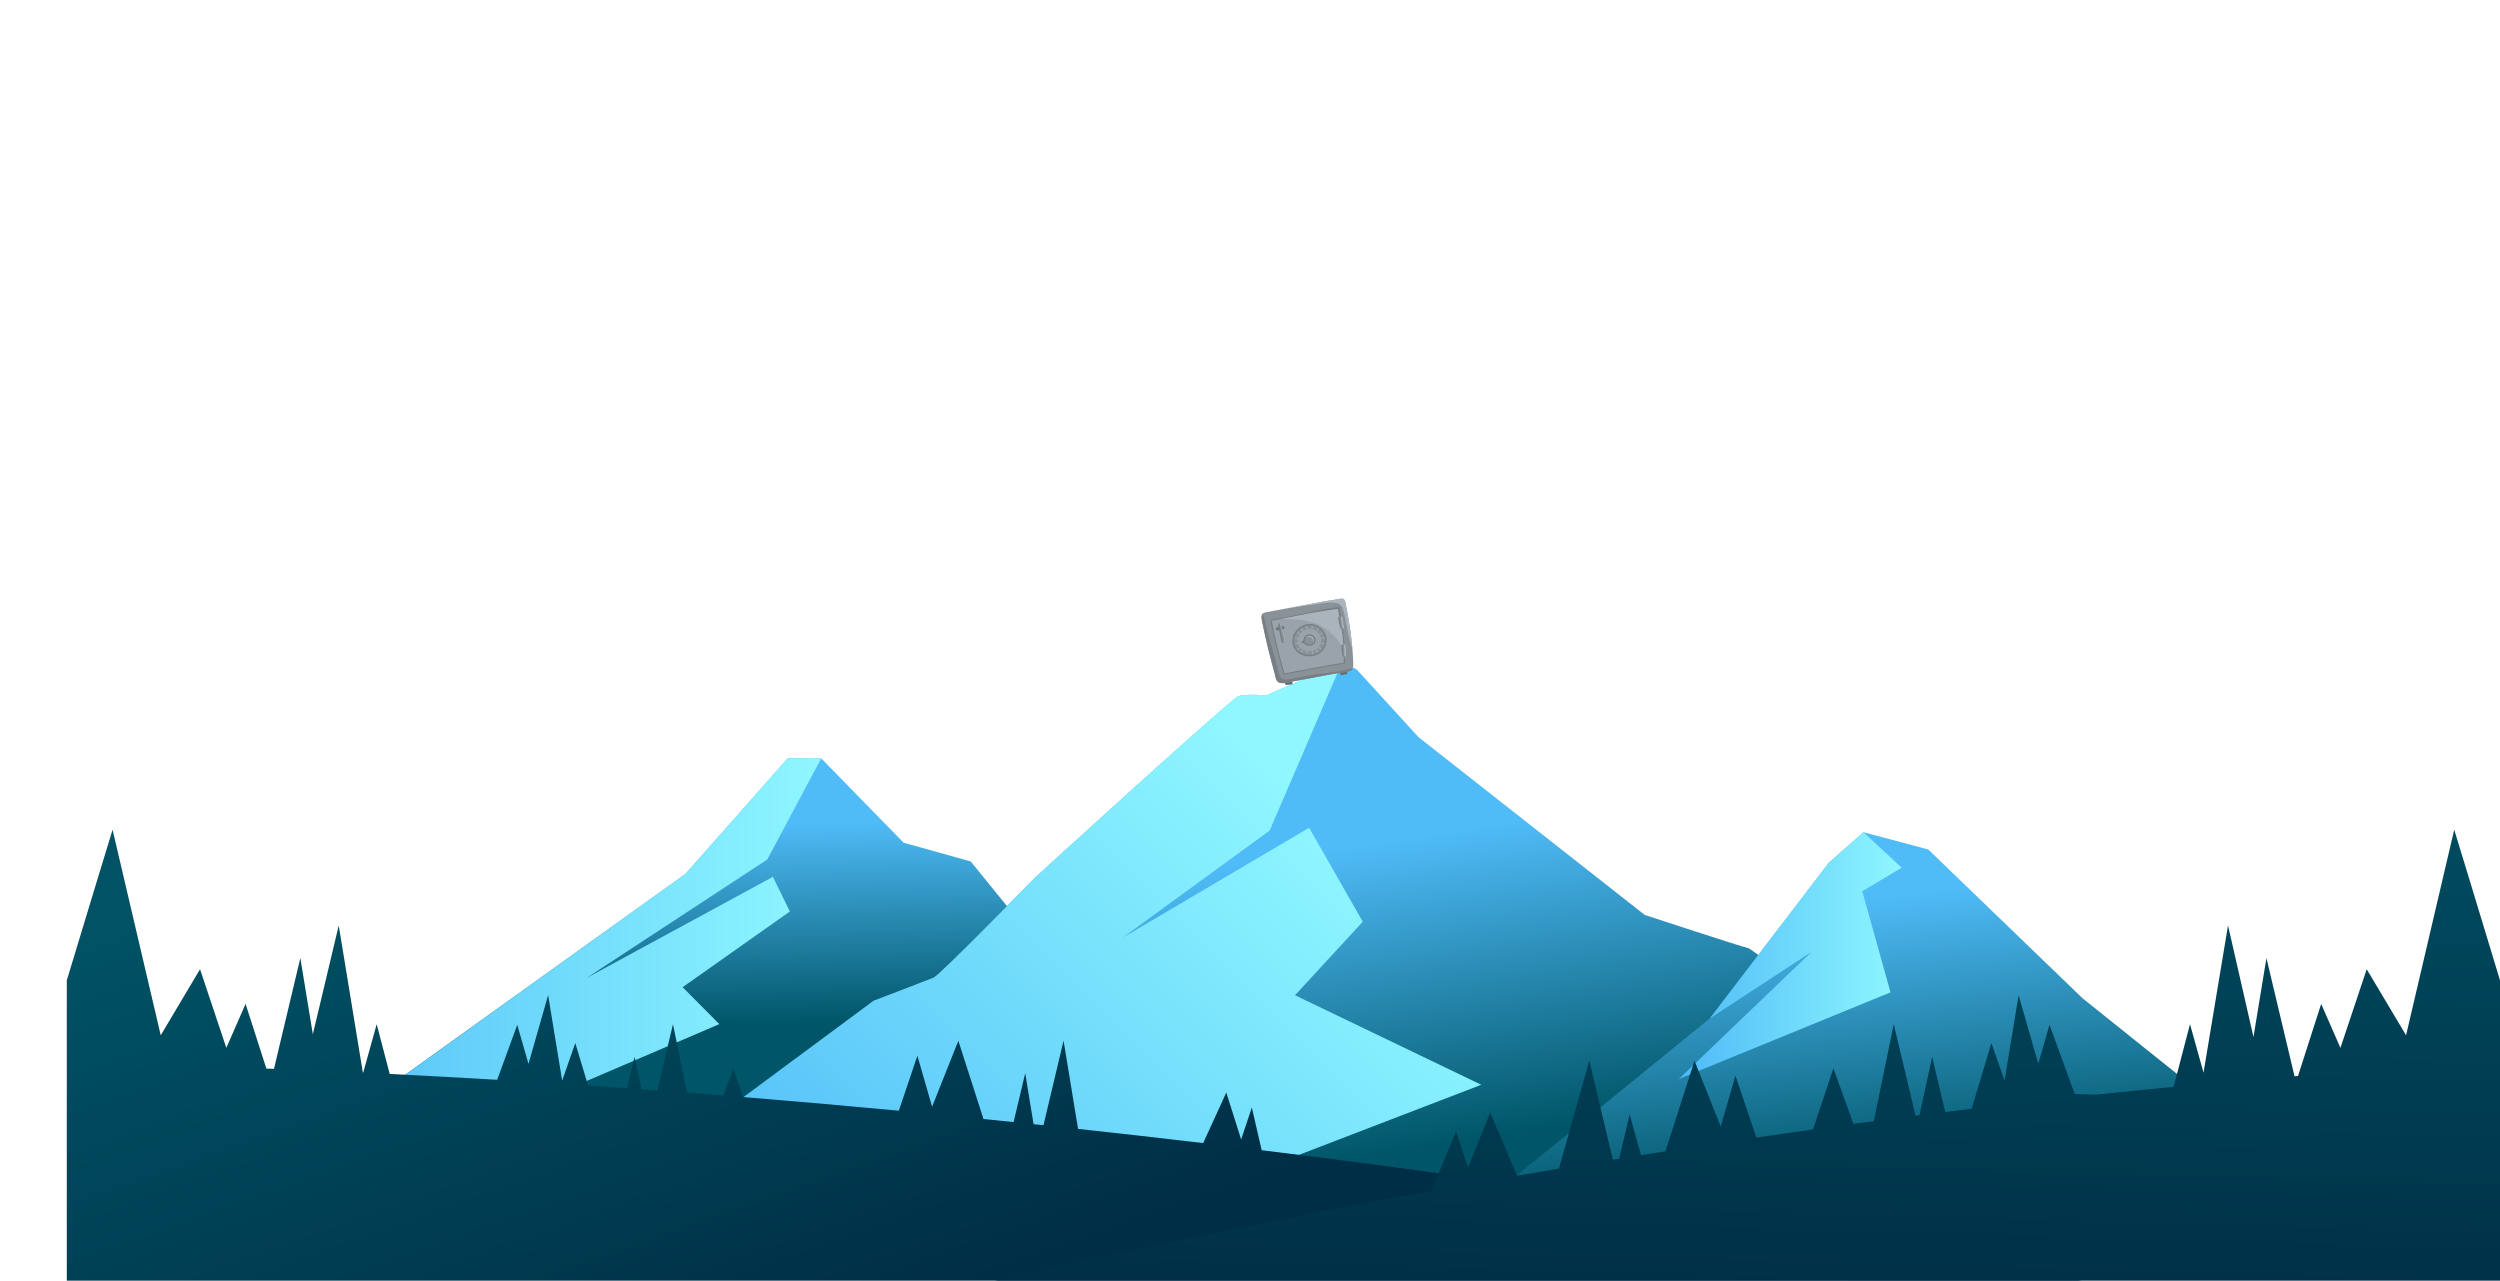
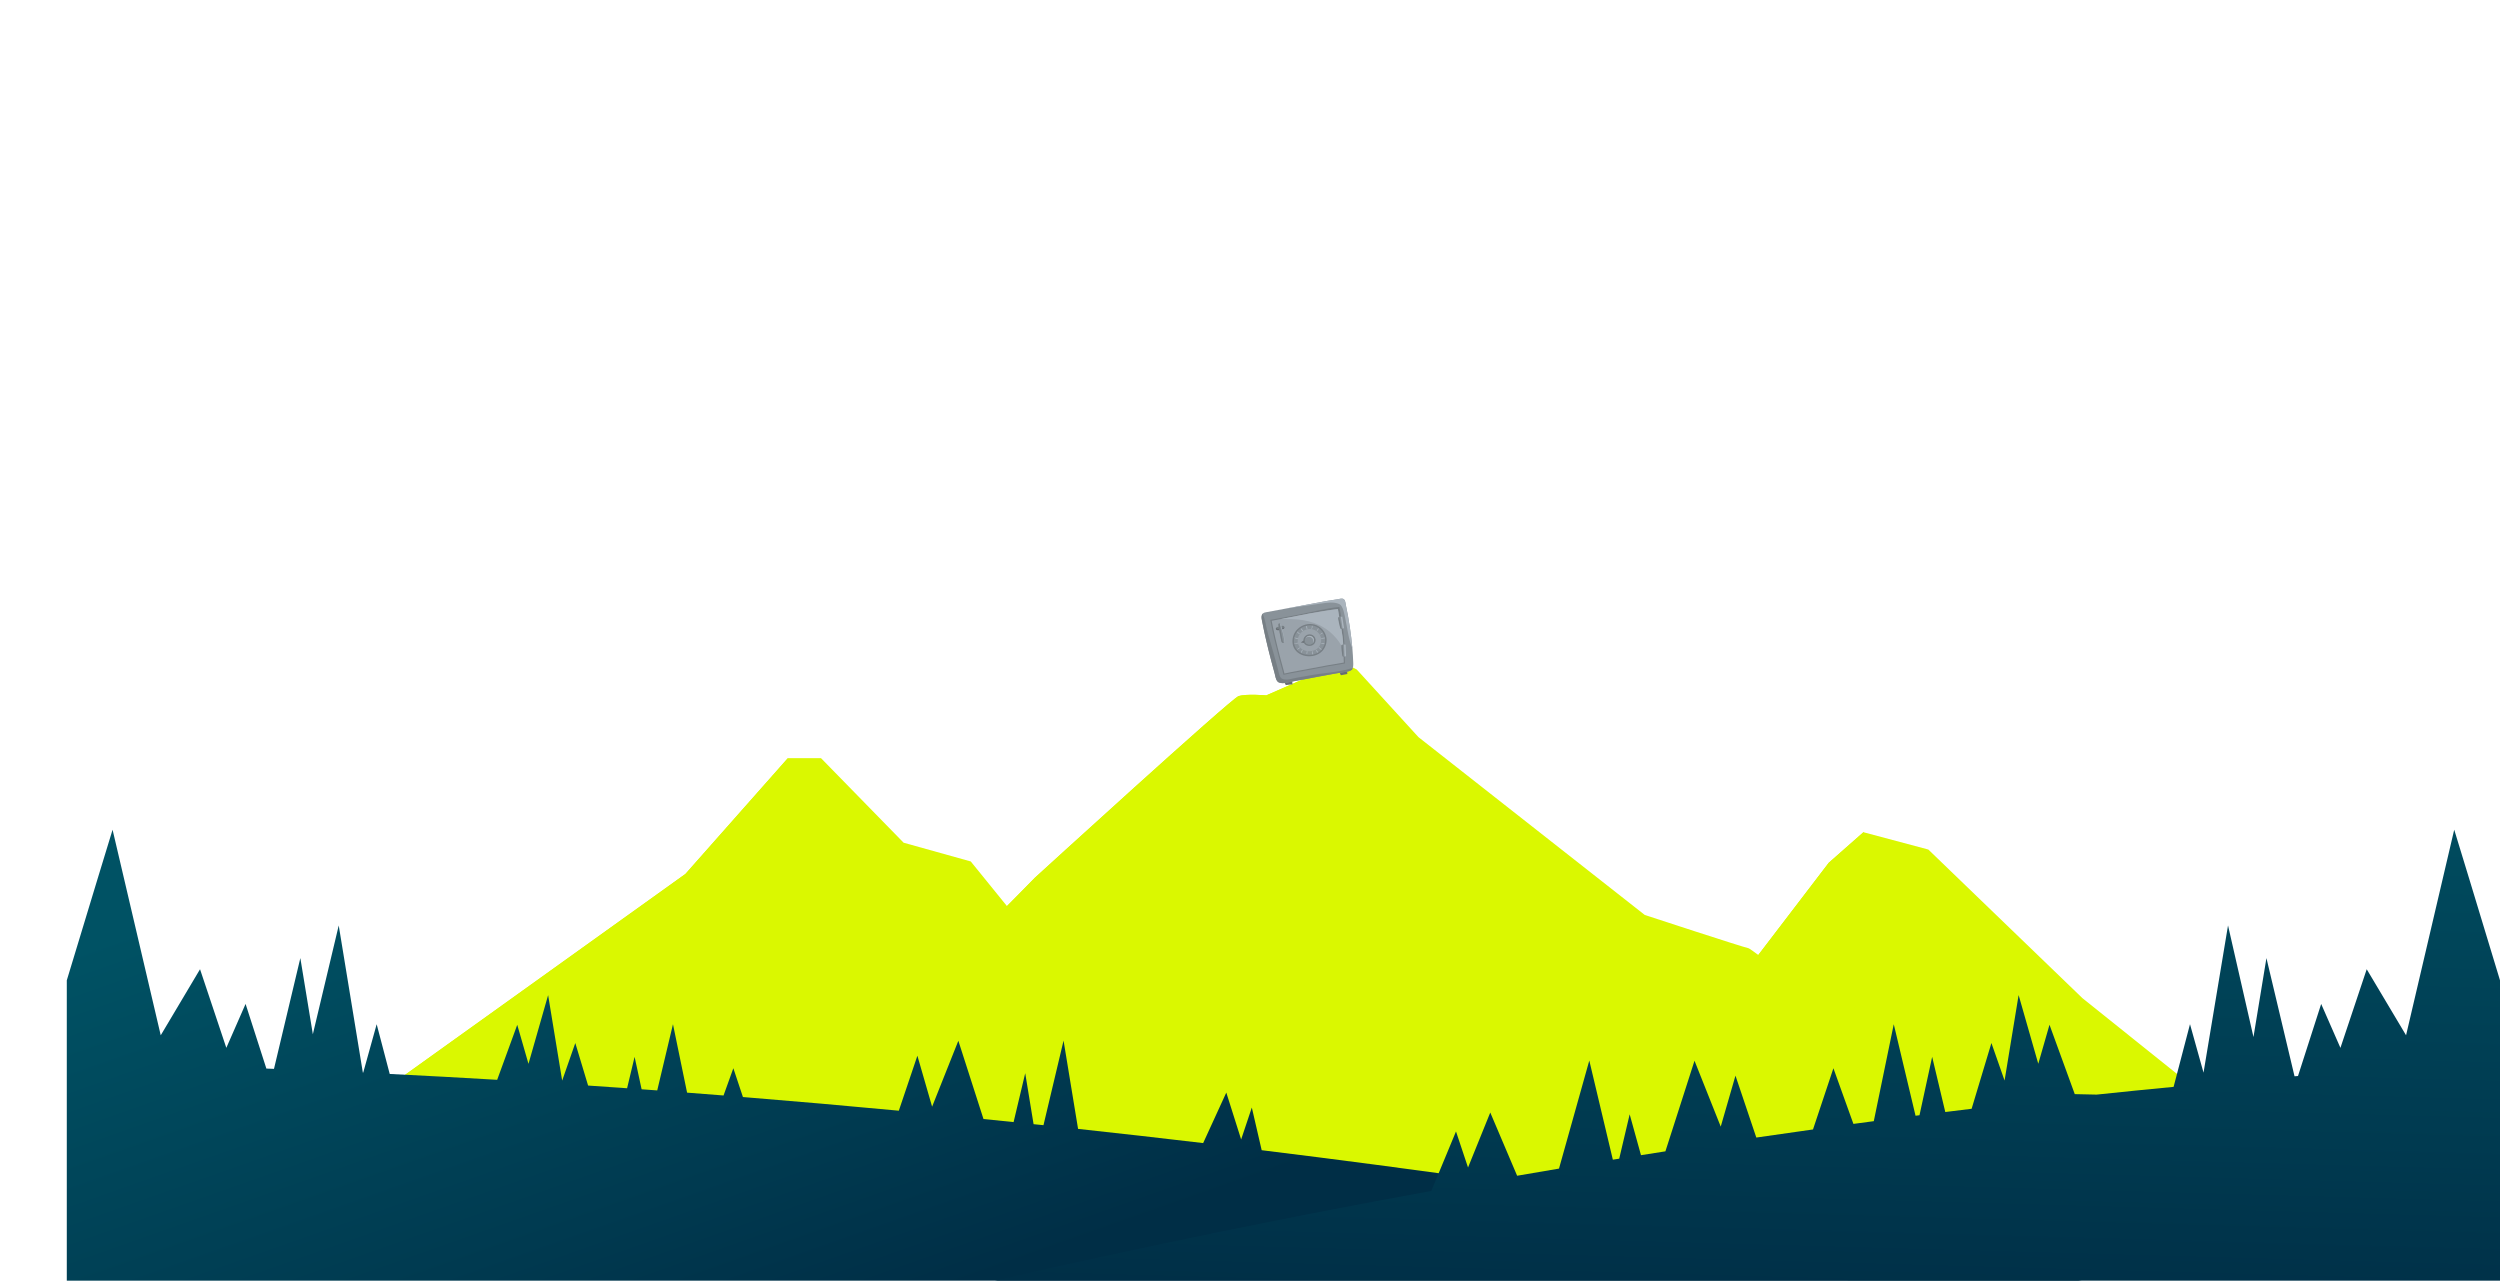
<svg xmlns="http://www.w3.org/2000/svg" xmlns:xlink="http://www.w3.org/1999/xlink" width="2491.67" height="1276.37" viewBox="0 0 2491.67 1276.37">
  <defs>
    <style>
      .cls-1 {
-         fill: url(#linear-gradient);
+         fill: #DAF800;
      }

      .cls-2 {
-         fill: url(#linear-gradient-2);
+         fill: #DAF800;
      }

      .cls-3 {
-         fill: url(#linear-gradient-3);
+         fill: #DAF800;
      }

      .cls-4 {
-         fill: url(#linear-gradient-4);
+         fill: #DAF800;
      }

      .cls-5 {
-         fill: url(#linear-gradient-5);
+         fill: #DAF800;
      }

      .cls-6 {
-         fill: url(#linear-gradient-6);
+         fill:#DAF800;
      }

      .cls-7 {
        fill: url(#linear-gradient-7);
      }

      .cls-8 {
        fill: url(#linear-gradient-8);
      }

      .cls-9 {
        fill: none;
      }

      .cls-10 {
        fill: #676d73;
      }

      .cls-11 {
        fill: #899299;
      }

      .cls-12 {
        fill: #777f85;
      }

      .cls-13 {
        fill: #9aa3ab;
      }

      .cls-14 {
        fill: #aab4bd;
      }
    </style>
    <linearGradient id="linear-gradient" x1="1281.15" y1="845.48" x2="1330.86" y2="1157.28" gradientUnits="userSpaceOnUse">
      <stop offset="0.03" stop-color="#4fbbf7" />
      <stop offset="1" stop-color="#005668" />
    </linearGradient>
    <linearGradient id="linear-gradient-2" x1="733.14" y1="816.66" x2="737.48" y2="1020.26" xlink:href="#linear-gradient" />
    <linearGradient id="linear-gradient-3" x1="1872" y1="885.85" x2="1902.61" y2="1165.7" xlink:href="#linear-gradient" />
    <linearGradient id="linear-gradient-4" x1="815.81" y1="1365.49" x2="1341.64" y2="839.65" gradientUnits="userSpaceOnUse">
      <stop offset="0.03" stop-color="#4fbbf7" />
      <stop offset="1" stop-color="#8ff7ff" />
    </linearGradient>
    <linearGradient id="linear-gradient-5" x1="255.62" y1="966.61" x2="818.49" y2="966.61" xlink:href="#linear-gradient-4" />
    <linearGradient id="linear-gradient-6" x1="1673.24" y1="952.43" x2="1895.37" y2="952.43" xlink:href="#linear-gradient-4" />
    <linearGradient id="linear-gradient-7" x1="1059.66" y1="1245.44" x2="856.36" y2="669.86" gradientUnits="userSpaceOnUse">
      <stop offset="0" stop-color="#002e46" />
      <stop offset="0.3" stop-color="#003a50" />
      <stop offset="1" stop-color="#005264" />
    </linearGradient>
    <linearGradient id="linear-gradient-8" x1="1740.57" y1="1311.15" x2="1758.15" y2="678.18" xlink:href="#linear-gradient-7" />
  </defs>
  <g id="Layer_1" data-name="Layer 1">
    <g>
      <path class="cls-1" d="M1262.09,693.07l75.69-33.2,14.42,7.38,61.55,67.44L1639.3,911.92s97.17,31.88,103.4,33.15,297.73,232.3,297.73,232.3H627.7l242.91-180s53.57-20.4,59.8-23,100.9-99.46,100.9-99.46,195.58-178.5,203-181.05S1262.09,693.07,1262.09,693.07Z" />
      <polygon class="cls-2" points="255.62 1177.37 683.16 871.01 785.04 755.85 818.49 755.85 900.61 839.9 967.51 858.58 1226.02 1177.37 255.62 1177.37" />
      <polygon class="cls-3" points="1504.48 1177.37 1704.18 1014.96 1822.68 859.88 1857.22 829.45 1921.91 846.72 2075.47 994.81 2303.3 1177.37 1504.48 1177.37" />
      <path class="cls-4" d="M1290.71,991.93l67.51-73.31L1304.77,825l-185.64,109.4L1265.4,827.83l72.38-168-75.69,33.2s-20.25-1.73-27.73.82-203,181.05-203,181.05-94.67,96.91-100.9,99.46-59.8,23-59.8,23l-242.91,180H1226l250.33-96.2Z" />
      <polygon class="cls-5" points="818.49 755.85 764.73 856.62 584.71 974.65 770.35 873.89 787.23 908.44 680.35 983.89 716.91 1020.72 351.25 1177.37 255.62 1177.37 683.16 871.01 785.04 755.85 818.49 755.85" />
      <polygon class="cls-6" points="1857.22 829.45 1822.68 859.88 1704.18 1014.96 1805.44 948.74 1673.24 1075.42 1884.2 989.05 1856.07 888.28 1895.37 864.8 1857.22 829.45" />
    </g>
    <path class="cls-7" d="M2074.64,1276.37c-233.58-47.25-515.25-92.89-817.17-130l-9.82-42.51L1237,1135.67l-14.79-46.74-23.06,50.34q-61.86-7.33-124.67-14.14l-14.46-88L1040,1121.43l-9.86-1-8.34-50.81-11.59,48.73q-15-1.54-30-3.06l-25.06-78L929,1103l-14.67-50.79L895.82,1107q-77.36-7.29-155.36-13.62l-9.56-28.7-9.77,27.15q-18.17-1.44-36.34-2.83l-14.06-68.21-15.69,66-15.56-1.14-7-32.32L625,1084.63q-19.44-1.38-38.86-2.7l-12.76-42.38L560.3,1077l-14-85.2-19.58,68.48-11.2-38.89-20,54.82q-53.62-3.2-107.1-5.83l-13-49.57L362,1069.06l-.35,0L337.6,922.37,311.81,1030.8l-12.47-75.93L273.07,1065.3l-7.59-.29-20.72-64.44-19.19,43.79L199.37,966l-39.17,65.85-48-204.89s-25,81.74-45.63,150.13v299.3" />
    <path class="cls-8" d="M2491.67,1276.37V977.07c-20.6-68.39-45.63-150.13-45.63-150.13l-48,204.89L2358.83,966l-26.2,78.38-19.19-43.79-23.1,71.84-3.46.27-28-117.81-12.92,78.68L2220.6,922.37l-24.42,146.71-13.48-48.32-16.34,62.47q-37.07,3.54-76.72,7.73l-21.79-.48-25.18-69.14-11.19,38.89-19.59-68.48-14,85.2-13.11-37.4-19.73,65.53q-13,1.58-26.25,3.23l-13.08-55-12.62,58.2-3.94.51-21.7-91.22-19.91,96.63q-10.1,1.33-20.31,2.72l-19.94-55.46-20.34,61q-27.85,3.88-56.5,8.07l-20.77-61.71L1715,1122.87l-26.14-65.67-29,90.29q-12.12,1.89-24.34,3.84l-11.28-40.74-10.42,44.22-6.35,1L1584,1057,1553.8,1164.7q-20.7,3.48-41.73,7.12l-26.77-63-22.16,54.79-12-35.93-24.58,59.3c-136.29,24.8-281.74,54.29-435.15,89.38" />
    <path class="cls-9" d="M2398.07,0l80.06,1250.74" />
    <path class="cls-9" d="M80.07,1250.74,0,0" />
  </g>
  <g id="Layer_2" data-name="Layer 2">
    <path class="cls-10" d="M1288.28,682.06a16.74,16.74,0,0,1-.25-5.82c0,.15-7,.61-7.74,2.19a1.34,1.34,0,0,0-.14.47c-.14,1.17.85,2.75,1.3,3.86" />
    <path class="cls-10" d="M1342.88,671.76a16.74,16.74,0,0,1-.12-5.82c0,.14-7,.43-7.79,2a1.84,1.84,0,0,0-.15.47c-.17,1.16.79,2.77,1.2,3.89a1.29,1.29,0,0,0,.46.69" />
    <path class="cls-11" d="M1347.88,646.36q.6,7.18.86,14.42c.18,5.23-.68,7.75-6.13,8.57-18.09,2.73-36,6.62-54,9.75-4.44.78-9.32,2.78-13.8,1.14a3.91,3.91,0,0,1-1.49-1c-1.94-2.07-2.29-5.76-3-8.38q-1.65-6-3.23-11.93c-3.61-13.68-6.88-27.41-9.47-41.32-.4-2.15-.65-4.73,1-6.18a6.53,6.53,0,0,1,3.21-1.23l20.61-3.82,19.58-3.63c6.86-1.27,13.7-2.63,20.58-3.82q5.28-.92,10.57-1.66c1.75-.23,4.11-1.17,5.8-.26,1.86,1,2,3.89,2.34,5.76A361.62,361.62,0,0,1,1347.88,646.36Z" />
    <path class="cls-12" d="M1346.13,666.3c-1.49.31-3.15.94-4.33,1.19q-3.73.79-7.5,1.46c-5,.89-10.06,1.61-15.12,2.15-9.14,1-18.08,2.86-27.13,4.44-4.44.77-9.32,2.78-13.8,1.13a3.88,3.88,0,0,1-1.49-1c-1.94-2.08-2.29-5.76-3-8.38q-1.65-6-3.23-11.93c-2.44-9.25-5.48-18.32-7.73-27.61-1.35-5.56-1.94-10.78-4.34-16-2,2.7-.79,6.13-.21,9.13q1.26,6.46,2.69,12.88c1.88,8.45,4,16.85,6.17,25.21q1.58,6,3.23,11.93c.73,2.62,1.08,6.31,3,8.38a3.91,3.91,0,0,0,1.49,1c4.48,1.64,9.36-.36,13.8-1.14,18-3.13,35.89-7,54-9.75,1.9-.28,4.91-1.1,5.62-3.18A5.74,5.74,0,0,0,1346.13,666.3Z" />
    <path class="cls-12" d="M1278.85,671.12c-.18-.8-.36-1.63-.59-2.48-1.09-3.91-2.17-7.88-3.21-11.82-3.79-14.4-6.59-26.43-8.79-37.87l-.23-1.16,26.39-4.9c14-2.6,28.45-6.53,42.53-8,2.45,13,4.61,25.26,5,38.48v.21c.16,5.46.33,11.11.52,16.68l0,1-1,.16c-10.5,1.63-21,3.64-31.19,5.58l-.27-1.14.22,1.15c-6.9,1.32-14,2.68-21,3.9-1.31.23-2.55.52-3.75.8s-2.21.52-3.18.68l-1.1.18Z" />
    <path class="cls-13" d="M1338.78,643.48l.12,3.66c.13,4.36.26,8.8.41,13.2-10.53,1.63-21.06,3.64-31.26,5.59-6.9,1.32-14,2.69-21,3.9-1.34.24-2.6.53-3.81.82s-2.17.51-3.1.66c0-.16-.07-.31-.1-.45-.18-.81-.37-1.66-.61-2.53-1.09-3.91-2.17-7.89-3.2-11.81-3.77-14.3-6.58-26.4-8.78-37.79l9.88-1.89c18.63-3.64,37.33-7.61,56.12-9.8C1335.23,619.3,1338.41,631.09,1338.78,643.48Z" />
    <path class="cls-12" d="M1279,623.75a1.62,1.62,0,0,1-.21,3.16c-1.49.35-6.22,2.41-7.09.1a1.48,1.48,0,0,1,.46-1.56,4.09,4.09,0,0,1,1.9-.8l3.7-.87A2.1,2.1,0,0,1,1279,623.75Z" />
    <path class="cls-10" d="M1279.23,625.8c-1.5.35-6.22,2.41-7.1.1a1.34,1.34,0,0,1-.07-.39,1.47,1.47,0,0,0-.4,1.5c.87,2.31,5.6.25,7.09-.1a1.68,1.68,0,0,0,1.38-1.6A1.79,1.79,0,0,1,1279.23,625.8Z" />
    <path class="cls-14" d="M1338.78,643.48l.12,3.66a51.19,51.19,0,0,0-24.16-24.23,65,65,0,0,0-22.06-5.55c-3.83-.35-7.67-.39-11.51-.4-1.17,0-2.51,0-3.88-.12,18.63-3.64,37.33-7.61,56.12-9.8C1335.23,619.3,1338.41,631.09,1338.78,643.48Z" />
    <g>
      <path class="cls-11" d="M1339.57,626.1c-.57.09-2.67.88-3.21.56-.88-.5-.78-2.82-.95-3.83-.12-.68-1.75-7.34-1.5-7.45a8.38,8.38,0,0,1,3.92-.72Z" />
      <path class="cls-14" d="M1335.18,614.93a8,8,0,0,1,1.2,0l1.75,11.43c-.26,0-.83.22-1.43.38a17.24,17.24,0,0,0,2.87-.63l-1.74-11.44A8.45,8.45,0,0,0,1335.18,614.93Z" />
      <path class="cls-12" d="M1337.44,626.48c-.88-.51-.78-2.83-1-3.84-.12-.67-1.74-7.33-1.5-7.44a8.18,8.18,0,0,1,1.44-.5,8.06,8.06,0,0,0-2.51.68c-.59.29,1.53,10.75,2.45,11.28a2.68,2.68,0,0,0,1.54-.11A.86.86,0,0,1,1337.44,626.48Z" />
    </g>
    <g>
      <path class="cls-11" d="M1341.56,654.1c-.58,0-2.75.57-3.25.2-.82-.61-.45-2.9-.51-3.92,0-.69-.9-7.49-.64-7.57a8.38,8.38,0,0,1,4-.27Z" />
      <path class="cls-14" d="M1338.47,642.51a8.13,8.13,0,0,1,1.2.12q.21,5.77.43,11.56c-.27,0-.85.13-1.46.22a16.76,16.76,0,0,0,2.92-.31l-.42-11.56A8.54,8.54,0,0,0,1338.47,642.51Z" />
      <path class="cls-12" d="M1339.4,654.23c-.82-.6-.45-2.89-.51-3.92-.05-.68-.9-7.48-.64-7.56a7.48,7.48,0,0,1,1.49-.33,8,8,0,0,0-2.58.39c-.62.22.29,10.86,1.15,11.49a2.81,2.81,0,0,0,1.54.06A.83.83,0,0,1,1339.4,654.23Z" />
    </g>
    <path class="cls-12" d="M1317.63,649.11c-8.09,8.32-25.59,6.19-29-5.93a17,17,0,0,1,4.39-16,17.89,17.89,0,0,1,17.38-4.66A16.66,16.66,0,0,1,1322.08,636,16.24,16.24,0,0,1,1317.63,649.11Z" />
    <path class="cls-11" d="M1316.53,648.14c-7.38,7.58-23.34,5.64-26.44-5.41a15.48,15.48,0,0,1,4-14.63,16.32,16.32,0,0,1,15.85-4.26,15.22,15.22,0,0,1,10.64,12.33A14.82,14.82,0,0,1,1316.53,648.14Z" />
    <path class="cls-13" d="M1313.72,645.65c-5.57,5.72-17.61,4.26-20-4.08a11.69,11.69,0,0,1,3-11,12.28,12.28,0,0,1,12-3.2,11.45,11.45,0,0,1,8,9.29A11.2,11.2,0,0,1,1313.72,645.65Z" />
    <path class="cls-10" d="M1299.56,638.31a12.61,12.61,0,0,1,.62,2.48c-1.24-.17-2.49-.34-3.74-.49Z" />
    <path class="cls-12" d="M1309.58,642c-2.9,3-9.18,2.22-10.39-2.13a6,6,0,0,1,1.57-5.75,6.4,6.4,0,0,1,6.23-1.67,6,6,0,0,1,4.19,4.84A5.83,5.83,0,0,1,1309.58,642Z" />
    <path class="cls-11" d="M1308.42,641c-2.15,2.22-6.81,1.65-7.72-1.58a4.54,4.54,0,0,1,1.17-4.27,4.79,4.79,0,0,1,4.63-1.24,4.45,4.45,0,0,1,3.11,3.6A4.34,4.34,0,0,1,1308.42,641Z" />
    <path class="cls-11" d="M1308.42,641c-2.15,2.22-6.81,1.65-7.72-1.58a4.54,4.54,0,0,1,1.17-4.27,4.79,4.79,0,0,1,4.63-1.24,4.45,4.45,0,0,1,3.11,3.6A4.34,4.34,0,0,1,1308.42,641Z" />
    <path class="cls-14" d="M1306.5,633.88a4.79,4.79,0,0,0-4.63,1.24,4.65,4.65,0,0,0-.78,1.08l.1-.11a4.76,4.76,0,0,1,4.63-1.24,4.44,4.44,0,0,1,3.11,3.6,4.29,4.29,0,0,1-.47,2.48,4.35,4.35,0,0,0,1.15-3.45A4.45,4.45,0,0,0,1306.5,633.88Z" />
    <path class="cls-11" d="M1274.08,622.4c.77,5.41,1.8,10.75,2.85,16.12a3.34,3.34,0,0,0,.63,1.63,1.86,1.86,0,0,0,1.88.55c1-.33,1.18-1.47,1.08-2.34-.55-5.33-2.22-10.48-3.89-15.6a1.85,1.85,0,0,0-1-1.34c-.6-.24-1.59.27-1.32.76" />
    <path class="cls-14" d="M1276.63,622.76a1.85,1.85,0,0,0-1-1.34,1.19,1.19,0,0,0-.83,0,.94.94,0,0,1,.29.06,1.88,1.88,0,0,1,1,1.34c1.66,5.12,3.33,10.27,3.89,15.6a2,2,0,0,1-1,2.32,1.59,1.59,0,0,0,.48-.07c1-.33,1.18-1.47,1.08-2.34C1280,633,1278.3,627.88,1276.63,622.76Z" />
    <path class="cls-12" d="M1278.94,639.91a3.26,3.26,0,0,1-.64-1.63c-1-5.37-2.07-10.71-2.85-16.12l.23-.22a.39.39,0,0,1,.09-.46.84.84,0,0,0-.14-.06c-.6-.24-1.59.27-1.32.76l-.23.22c.77,5.41,1.8,10.75,2.85,16.12a3.34,3.34,0,0,0,.63,1.63,1.86,1.86,0,0,0,1.88.55,1.23,1.23,0,0,0,.44-.23A1.79,1.79,0,0,1,1278.94,639.91Z" />
    <path class="cls-14" d="M1347.88,646.36c-3.84-9.06-4.82-19.25-6.87-28.8-.94-4.33-2-13.75-6.48-15.63-5.2-2.2-11.37-1.31-16.78-.54l-31.16,4.43c-1.4.2-2.78.48-4.16.55l19.58-3.63c6.86-1.27,13.7-2.63,20.58-3.82q5.28-.92,10.57-1.66c1.75-.23,4.11-1.17,5.8-.26,1.86,1,2,3.89,2.34,5.76A361.62,361.62,0,0,1,1347.88,646.36Z" />
    <path class="cls-14" d="M1302.61,624.31c-.08-.67-1.17-.41-.92.29s.43,1.6.69,2.38c.13.39.72.17.67-.21C1302.94,625.94,1302.71,625.13,1302.61,624.31Z" />
    <path class="cls-14" d="M1293.24,640.6a26.62,26.62,0,0,0-3.45.95.11.11,0,0,0,0,.21,26.39,26.39,0,0,0,3.54-.37C1293.89,641.35,1293.72,640.45,1293.24,640.6Z" />
    <path class="cls-14" d="M1308.78,651.68a4.25,4.25,0,0,1-.48-1.39,8.54,8.54,0,0,0-.21-1.23.25.25,0,0,0-.45,0,4.41,4.41,0,0,0,.35,2.85C1308.18,652.54,1309.06,652.19,1308.78,651.68Z" />
    <path class="cls-14" d="M1320.1,635.49a32.57,32.57,0,0,0-3.28.57c-.28.08-.33.57,0,.57,1.13,0,2.27-.27,3.39-.38C1320.73,636.2,1320.6,635.39,1320.1,635.49Z" />
    <path class="cls-14" d="M1294.47,630.7c-.46-.36-.88-.78-1.36-1.11-.29-.2-.58.17-.4.43a5.93,5.93,0,0,0,1.25,1.25,2.06,2.06,0,0,0,1.42.68.12.12,0,0,0,.12-.17A2.61,2.61,0,0,0,1294.47,630.7Z" />
    <path class="cls-14" d="M1317.23,647.27c-.24-.5-.85-.85-1.27-1.2a4.42,4.42,0,0,0-1.51-1.08.21.21,0,0,0-.26.28c.22.51.81.88,1.22,1.23s.93,1,1.48,1.14A.27.27,0,0,0,1317.23,647.27Z" />
    <path class="cls-14" d="M1314.2,626.42a.24.24,0,0,0-.26-.14c-.28,0-.35.16-.49.39l-.48.82a5,5,0,0,0-.75,1.47c0,.19.2.27.32.17a5.41,5.41,0,0,0,1.08-1.39C1313.88,627.35,1314.38,626.91,1314.2,626.42Z" />
    <path class="cls-14" d="M1297.61,647.76c-.33.76-.59,1.56-.88,2.34a.36.36,0,0,0,.68.25c.31-.77.65-1.54.92-2.33A.38.38,0,0,0,1297.61,647.76Z" />
    <path class="cls-14" d="M1298.67,628.39a14.23,14.23,0,0,1-1.78-2.1.22.22,0,0,0-.39.18,4.23,4.23,0,0,0,1.74,2.52C1298.62,629.29,1299,628.69,1298.67,628.39Z" />
    <path class="cls-14" d="M1293.56,636.2a30.61,30.61,0,0,1-3.15-.73c-.23-.05-.3.27-.14.4a6.4,6.4,0,0,0,3.22,1A.34.34,0,0,0,1293.56,636.2Z" />
    <path class="cls-14" d="M1295.19,645.33a10.48,10.48,0,0,0-1.22.88,6.48,6.48,0,0,0-1.14.94c-.16.19.09.4.27.33a5.58,5.58,0,0,0,1.2-.71,10.1,10.1,0,0,0,1.27-.86C1295.85,645.66,1295.56,645.14,1295.19,645.33Z" />
    <path class="cls-14" d="M1303,649a.25.25,0,0,0-.43,0,3.11,3.11,0,0,0-.28,1.55c0,.41-.24,1,.11,1.25a.17.17,0,0,0,.17,0c.41-.2.33-.81.37-1.2A3.08,3.08,0,0,0,1303,649Z" />
    <path class="cls-14" d="M1307.52,624a7.19,7.19,0,0,1-.17,1.6,12.35,12.35,0,0,0-.34,1.33.17.17,0,0,0,.27.14,4.15,4.15,0,0,0,.9-3.09C1308.17,623.56,1307.52,623.59,1307.52,624Z" />
    <path class="cls-14" d="M1318.15,630.7c-.5-.07-1,.41-1.37.65a6.91,6.91,0,0,0-1.36,1c-.08.08,0,.24.09.2a6.63,6.63,0,0,0,1.61-.71c.44-.23,1-.35,1.21-.83A.21.21,0,0,0,1318.15,630.7Z" />
    <path class="cls-14" d="M1319.81,641.27a11.52,11.52,0,0,0-3.18-.45c-.23,0-.19.31,0,.39a6,6,0,0,0,1.48.44c.56.13,1.11.26,1.66.37S1320.27,641.37,1319.81,641.27Z" />
    <path class="cls-14" d="M1312.86,649c-.39-.45-.71-1-1.12-1.37-.13-.13-.42-.05-.36.17a4.48,4.48,0,0,0,.88,1.58c.32.39.75,1.06,1.29,1.09a.25.25,0,0,0,.26-.28C1313.73,649.67,1313.17,649.32,1312.86,649Z" />
  </g>
</svg>
